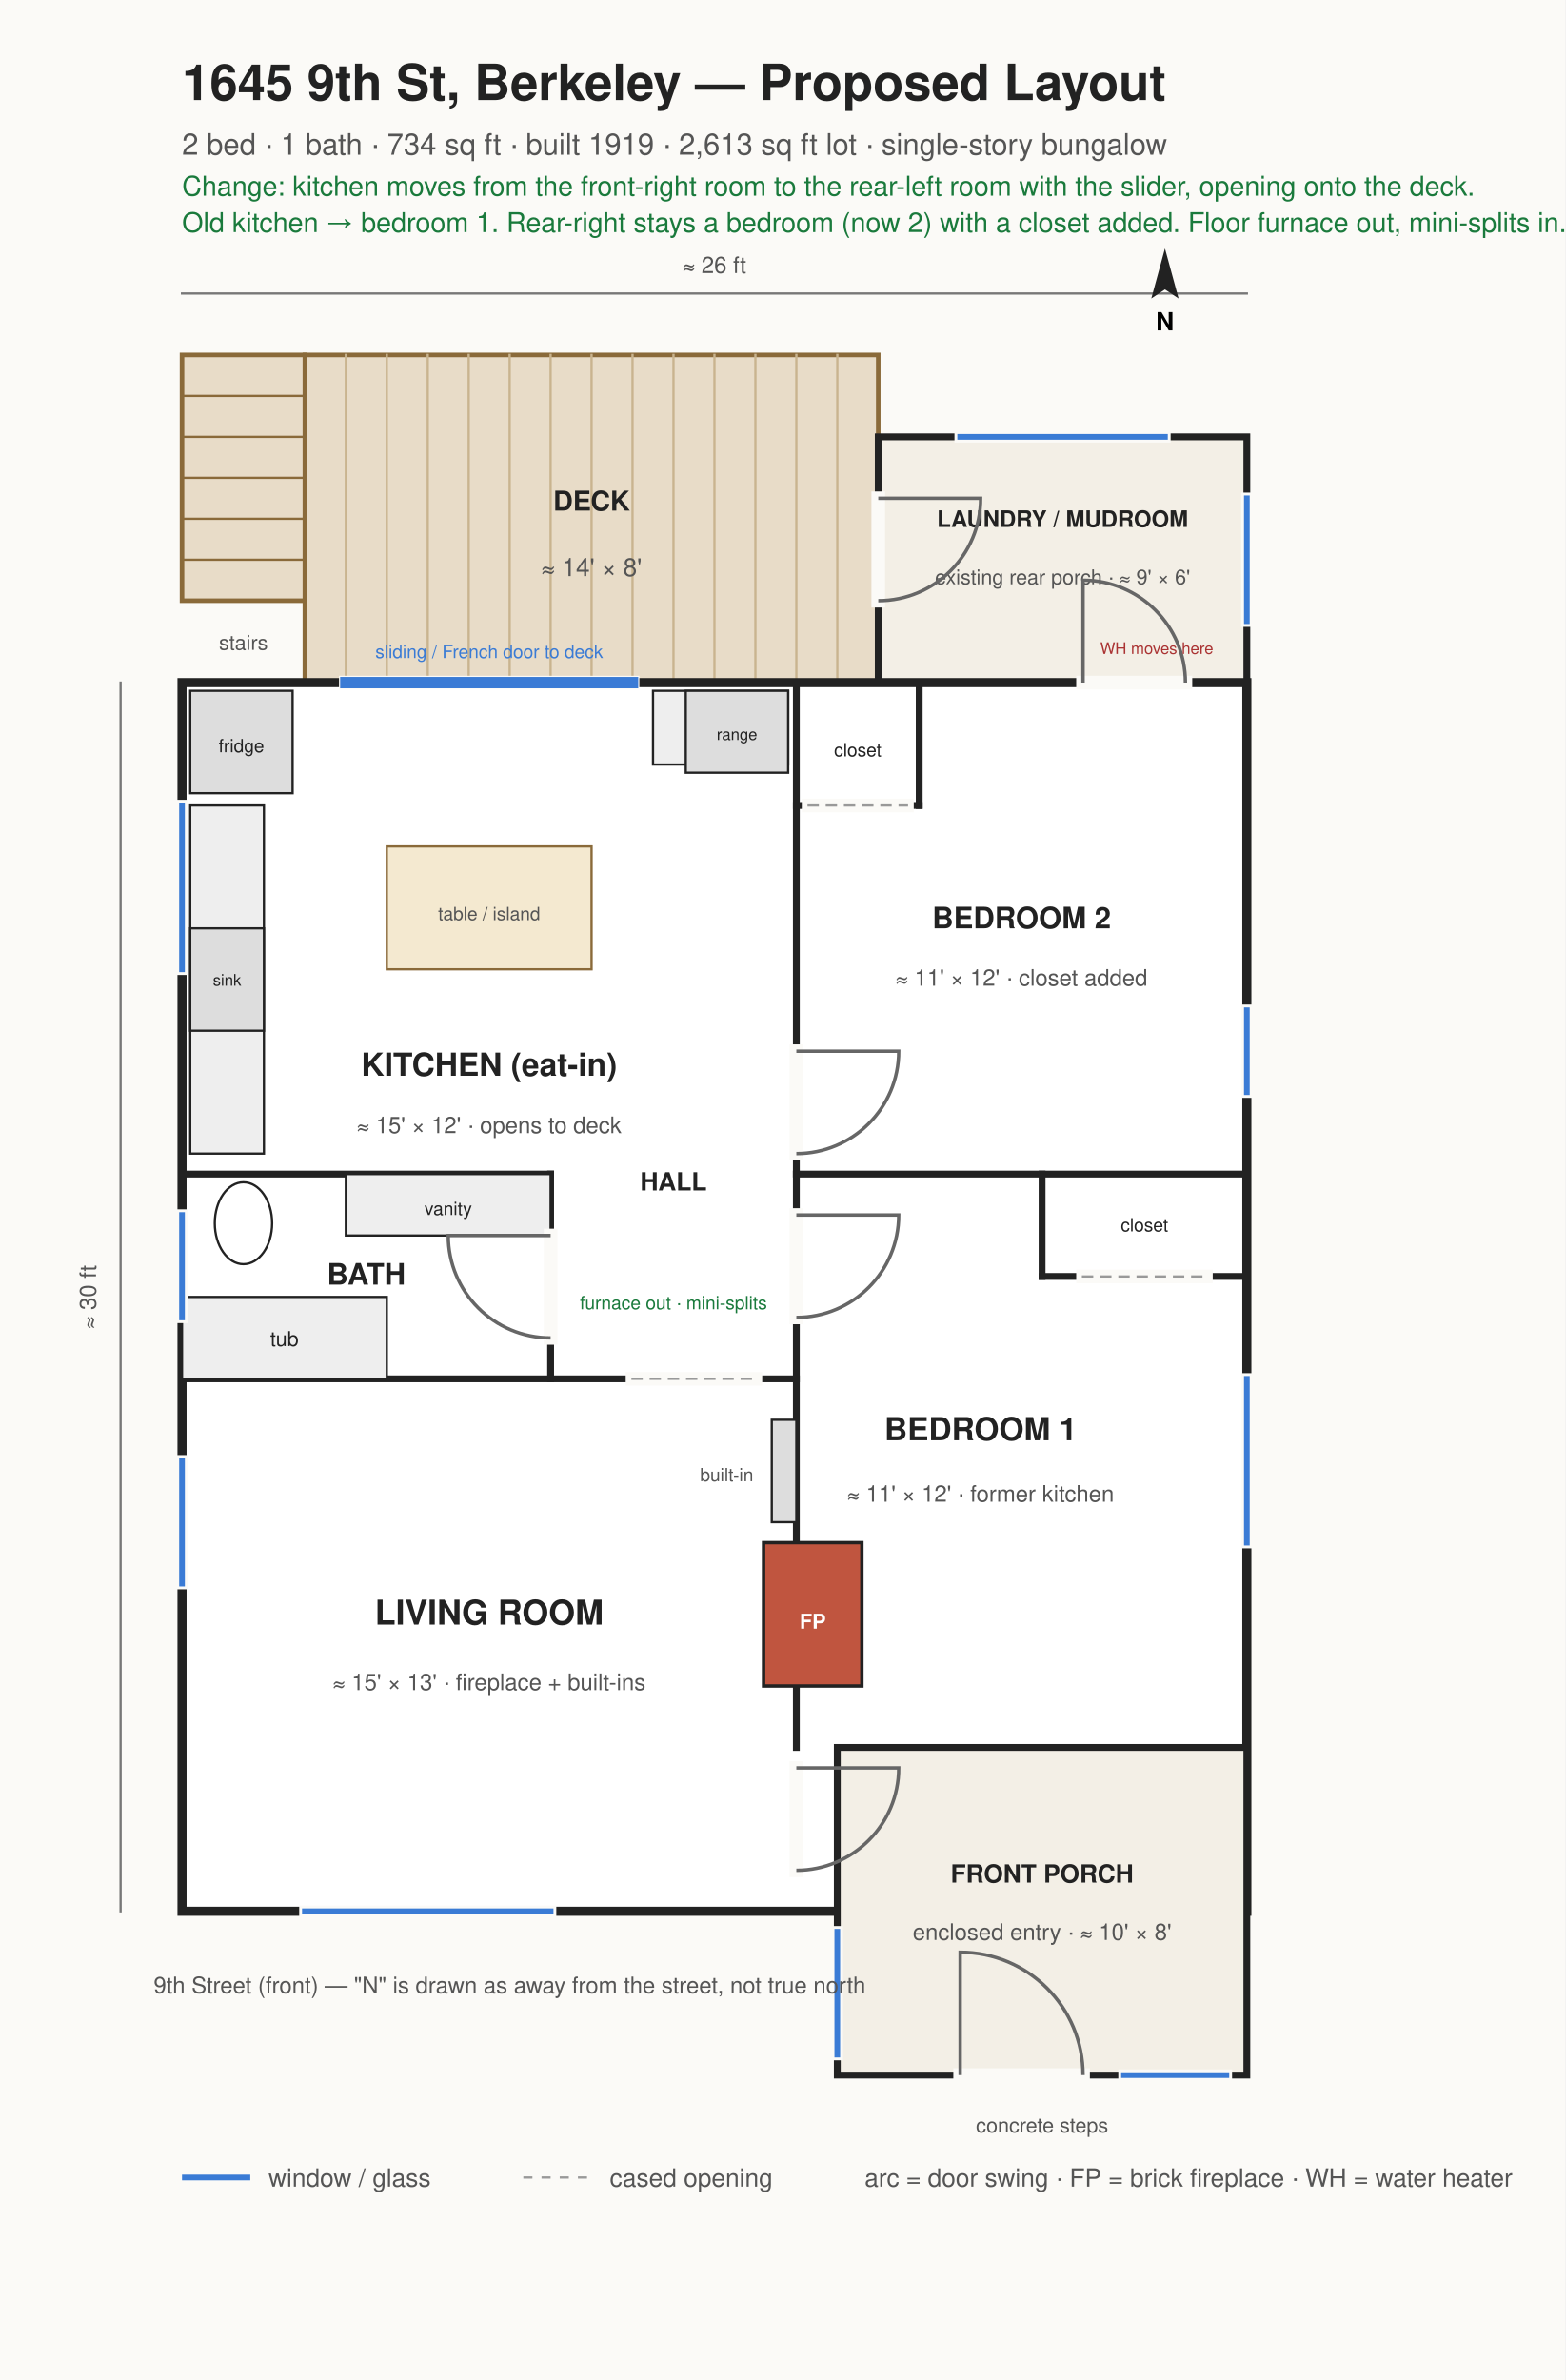
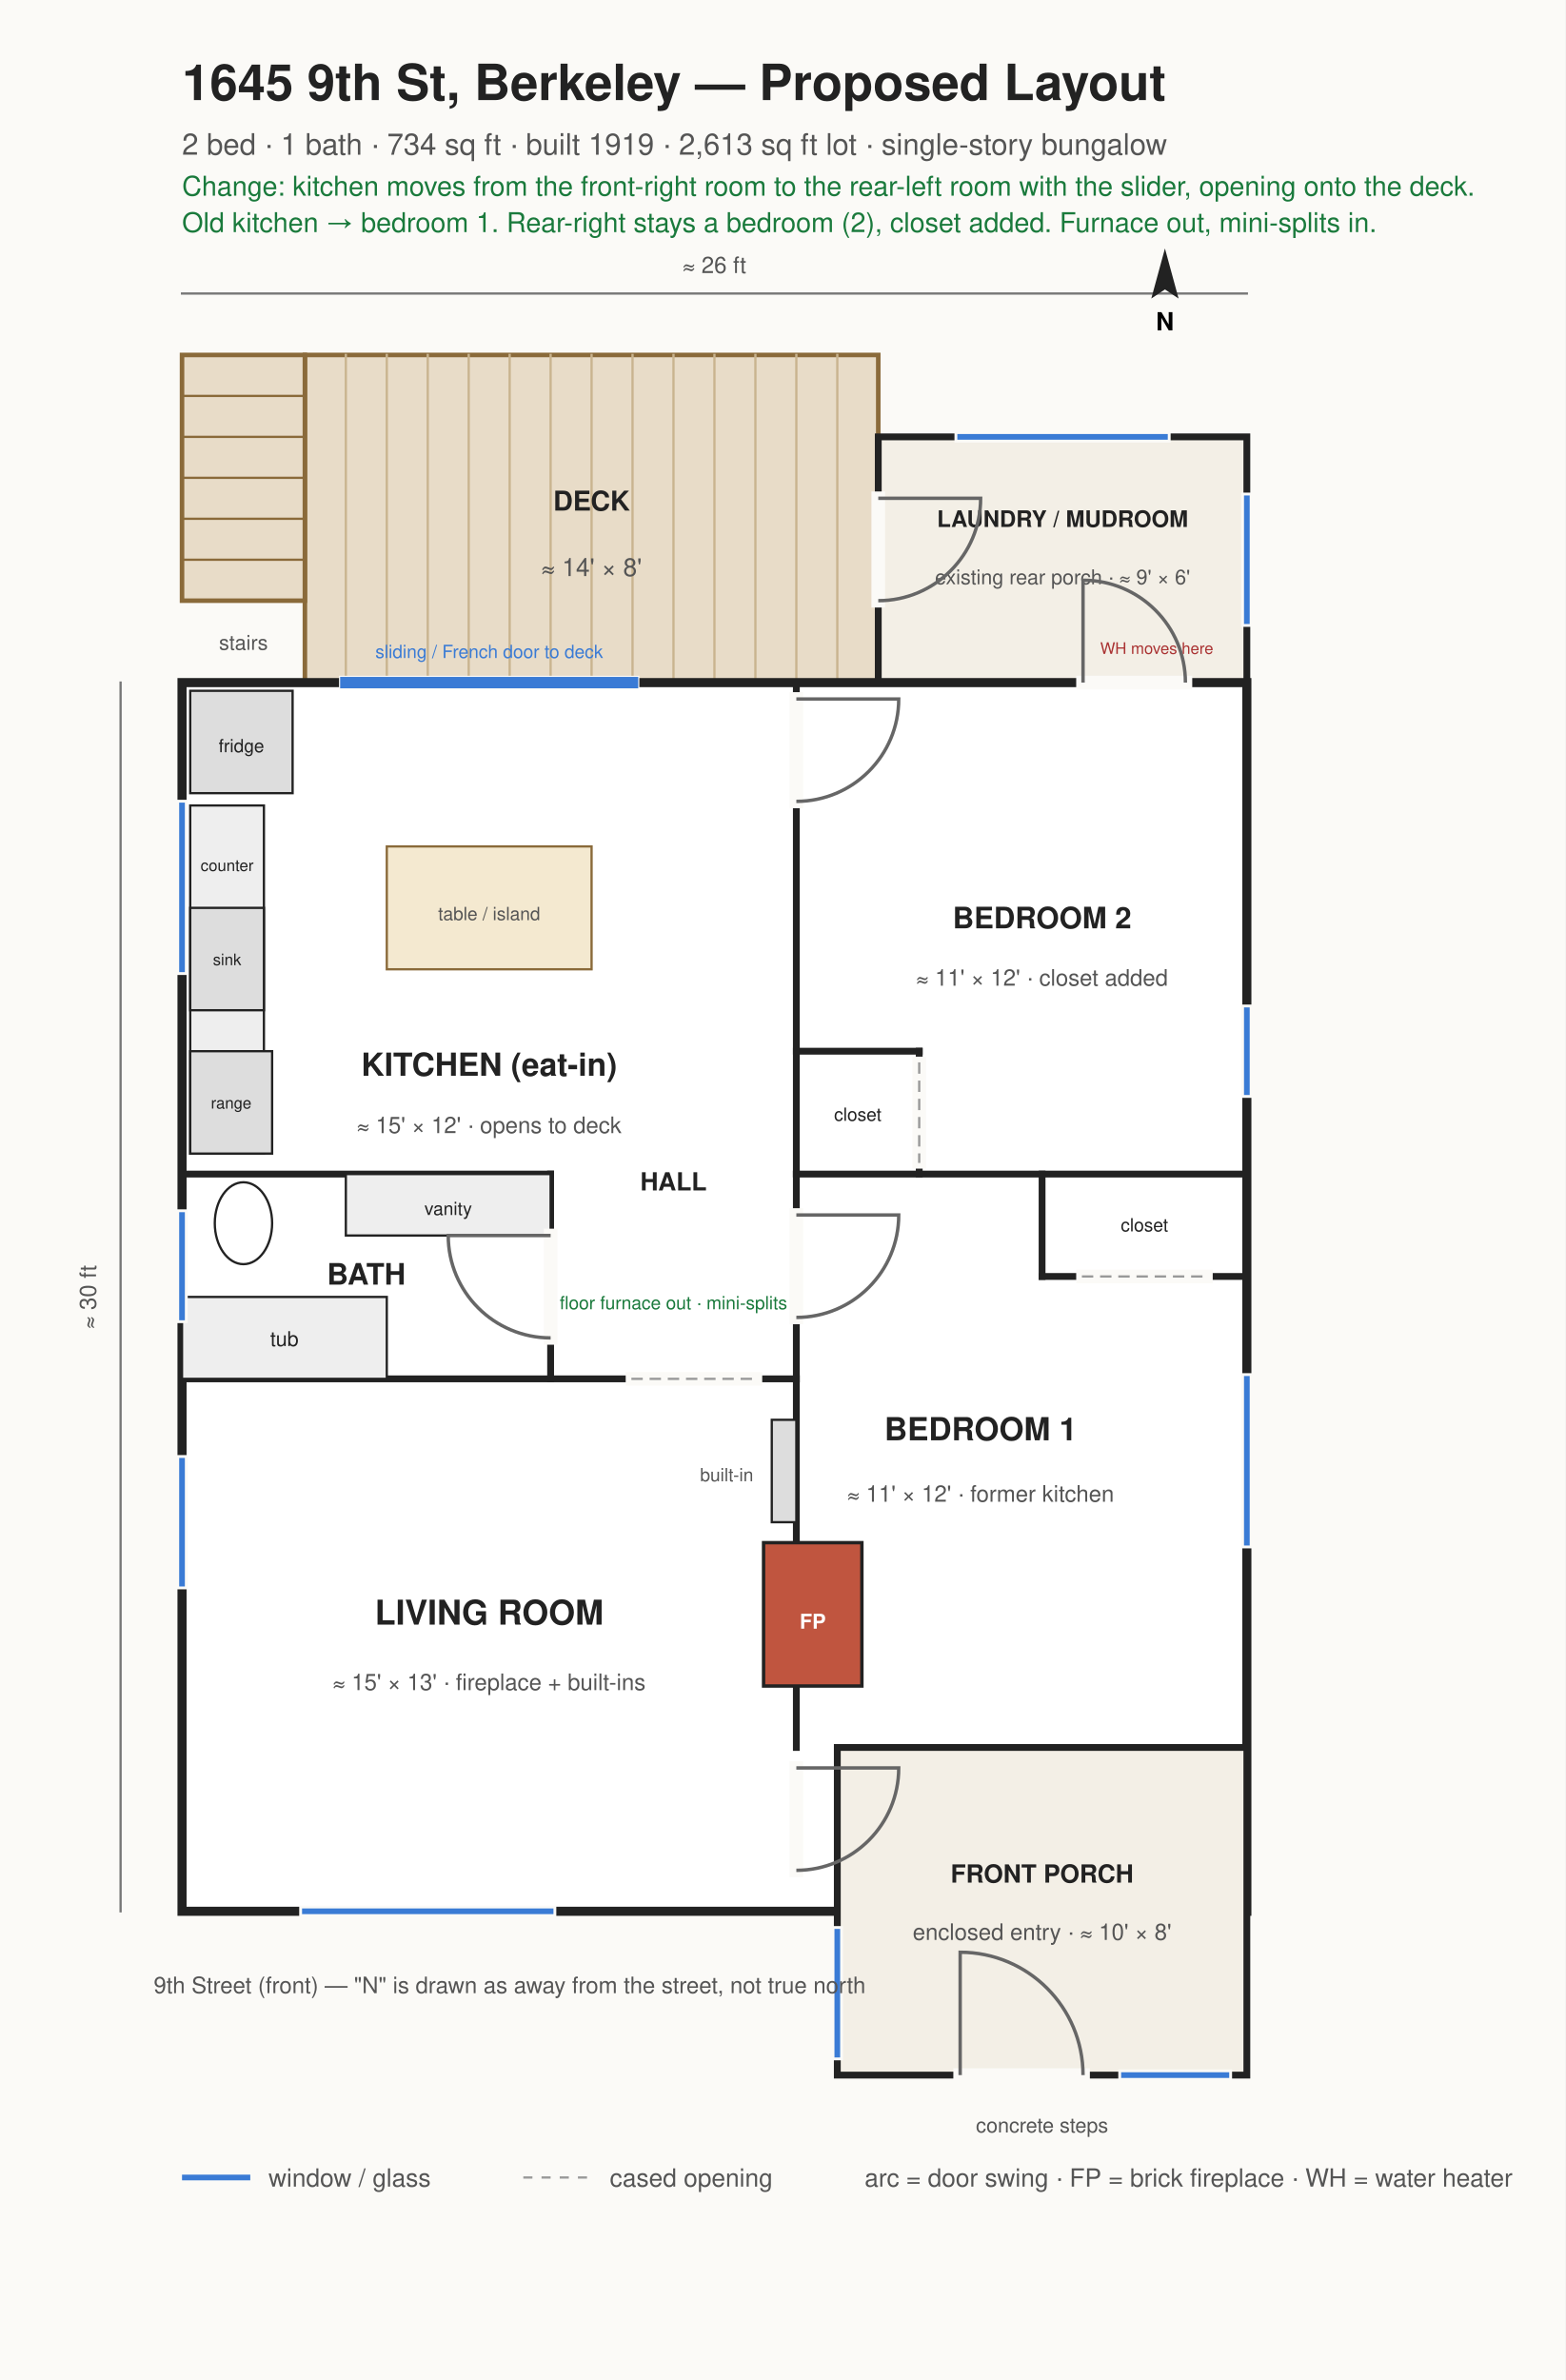
<svg xmlns="http://www.w3.org/2000/svg" width="688" height="1046" viewBox="0 0 688 1046" font-family="Helvetica, Arial, sans-serif">
  <rect width="688" height="1046" fill="#fbfaf7" />
  <text x="80" y="44" font-size="22" font-weight="bold" fill="#222">1645 9th St, Berkeley — Proposed Layout</text>
  <text x="80" y="68" font-size="13" fill="#555">2 bed · 1 bath · 734 sq ft · built 1919 · 2,613 sq ft lot · single-story bungalow</text>
  <text x="80" y="86" font-size="12" fill="#1a7a3c">Change: kitchen moves from the front-right room to the rear-left room with the slider, opening onto the deck.</text>
-   <text x="80" y="102" font-size="12" fill="#1a7a3c">Old kitchen → bedroom 1. Rear-right stays a bedroom (now 2) with a closet added. Floor furnace out, mini-splits in.</text>
+   <text x="80" y="102" font-size="12" fill="#1a7a3c">Old kitchen → bedroom 1. Rear-right stays a bedroom (2), closet added. Furnace out, mini-splits in.</text>
  <rect x="134" y="156" width="252" height="144" fill="#e8dcc8" stroke="#8a6a3a" stroke-width="2" />
  <line x1="152" y1="156" x2="152" y2="300" stroke="#c9b48f" stroke-width="1" stroke-linecap="square" />
  <line x1="170" y1="156" x2="170" y2="300" stroke="#c9b48f" stroke-width="1" stroke-linecap="square" />
  <line x1="188" y1="156" x2="188" y2="300" stroke="#c9b48f" stroke-width="1" stroke-linecap="square" />
  <line x1="206" y1="156" x2="206" y2="300" stroke="#c9b48f" stroke-width="1" stroke-linecap="square" />
  <line x1="224" y1="156" x2="224" y2="300" stroke="#c9b48f" stroke-width="1" stroke-linecap="square" />
  <line x1="242" y1="156" x2="242" y2="300" stroke="#c9b48f" stroke-width="1" stroke-linecap="square" />
  <line x1="260" y1="156" x2="260" y2="300" stroke="#c9b48f" stroke-width="1" stroke-linecap="square" />
  <line x1="278" y1="156" x2="278" y2="300" stroke="#c9b48f" stroke-width="1" stroke-linecap="square" />
  <line x1="296" y1="156" x2="296" y2="300" stroke="#c9b48f" stroke-width="1" stroke-linecap="square" />
  <line x1="314" y1="156" x2="314" y2="300" stroke="#c9b48f" stroke-width="1" stroke-linecap="square" />
  <line x1="332" y1="156" x2="332" y2="300" stroke="#c9b48f" stroke-width="1" stroke-linecap="square" />
  <line x1="350" y1="156" x2="350" y2="300" stroke="#c9b48f" stroke-width="1" stroke-linecap="square" />
  <line x1="368" y1="156" x2="368" y2="300" stroke="#c9b48f" stroke-width="1" stroke-linecap="square" />
  <text x="260" y="224.4" font-size="12" text-anchor="middle" fill="#222" font-weight="bold">DECK</text>
  <text x="260" y="253.2" font-size="11" text-anchor="middle" fill="#555" font-weight="normal">≈ 14' × 8'</text>
  <rect x="80" y="156" width="54" height="108" fill="#e8dcc8" stroke="#8a6a3a" stroke-width="2" />
  <line x1="80" y1="174" x2="134" y2="174" stroke="#8a6a3a" stroke-width="1" stroke-linecap="square" />
  <line x1="80" y1="192" x2="134" y2="192" stroke="#8a6a3a" stroke-width="1" stroke-linecap="square" />
  <line x1="80" y1="210" x2="134" y2="210" stroke="#8a6a3a" stroke-width="1" stroke-linecap="square" />
  <line x1="80" y1="228" x2="134" y2="228" stroke="#8a6a3a" stroke-width="1" stroke-linecap="square" />
  <line x1="80" y1="246" x2="134" y2="246" stroke="#8a6a3a" stroke-width="1" stroke-linecap="square" />
  <text x="107.0" y="285.6" font-size="9" text-anchor="middle" fill="#555" font-weight="normal">stairs</text>
  <rect x="386" y="192" width="162" height="108" fill="#f3efe6" stroke="#222" stroke-width="3" />
  <text x="467.0" y="231.6" font-size="10" text-anchor="middle" fill="#222" font-weight="bold">LAUNDRY / MUDROOM</text>
  <text x="467.0" y="256.8" font-size="9" text-anchor="middle" fill="#555" font-weight="normal">existing rear porch · ≈ 9' × 6'</text>
  <line x1="422" y1="192" x2="512" y2="192" stroke="#fbfaf7" stroke-width="5" stroke-linecap="square" />
  <line x1="422" y1="192" x2="512" y2="192" stroke="#3a7bd5" stroke-width="2.5" stroke-linecap="square" />
  <line x1="386" y1="219.0" x2="386" y2="264.0" stroke="#fbfaf7" stroke-width="6" stroke-linecap="square" />
  <path d="M386,219.0 L431.0,219.0 A45.0,45.0 0 0 1 386,264.0" fill="none" stroke="#666" stroke-width="1.5" />
  <line x1="548" y1="219.0" x2="548" y2="273.0" stroke="#fbfaf7" stroke-width="5" stroke-linecap="square" />
  <line x1="548" y1="219.0" x2="548" y2="273.0" stroke="#3a7bd5" stroke-width="2.5" stroke-linecap="square" />
  <rect x="80" y="300" width="468" height="540" fill="#fff" stroke="#222" stroke-width="4" />
  <rect x="368" y="768" width="180" height="144" fill="#f3efe6" stroke="#222" stroke-width="3" />
  <text x="458" y="827.4" font-size="11" text-anchor="middle" fill="#222" font-weight="bold">FRONT PORCH</text>
  <text x="458" y="852.6" font-size="10" text-anchor="middle" fill="#555" font-weight="normal">enclosed entry · ≈ 10' × 8'</text>
  <line x1="422" y1="912" x2="476" y2="912" stroke="#fbfaf7" stroke-width="6" stroke-linecap="square" />
  <path d="M422,912 L422,858 A54,54 0 0 1 476,912" fill="none" stroke="#666" stroke-width="1.5" />
  <line x1="368" y1="849.0" x2="368" y2="903.0" stroke="#fbfaf7" stroke-width="5" stroke-linecap="square" />
  <line x1="368" y1="849.0" x2="368" y2="903.0" stroke="#3a7bd5" stroke-width="2.5" stroke-linecap="square" />
  <line x1="494" y1="912" x2="539.0" y2="912" stroke="#fbfaf7" stroke-width="5" stroke-linecap="square" />
  <line x1="494" y1="912" x2="539.0" y2="912" stroke="#3a7bd5" stroke-width="2.5" stroke-linecap="square" />
  <text x="458" y="937.2" font-size="9" text-anchor="middle" fill="#555" font-weight="normal">concrete steps</text>
  <line x1="350" y1="300" x2="350" y2="516" stroke="#222" stroke-width="3" stroke-linecap="square" />
  <line x1="350" y1="516" x2="548" y2="516" stroke="#222" stroke-width="3" stroke-linecap="square" />
  <line x1="80" y1="516" x2="242" y2="516" stroke="#222" stroke-width="3" stroke-linecap="square" />
  <line x1="80" y1="606" x2="350" y2="606" stroke="#222" stroke-width="3" stroke-linecap="square" />
  <line x1="242" y1="516" x2="242" y2="606" stroke="#222" stroke-width="3" stroke-linecap="square" />
  <line x1="350" y1="516" x2="350" y2="768" stroke="#222" stroke-width="3" stroke-linecap="square" />
  <line x1="458" y1="516" x2="458" y2="561.0" stroke="#222" stroke-width="3" stroke-linecap="square" />
  <line x1="458" y1="561.0" x2="548" y2="561.0" stroke="#222" stroke-width="3" stroke-linecap="square" />
  <rect x="335.6" y="678" width="43.2" height="63.0" fill="#c0553f" stroke="#222" stroke-width="1.5" />
  <text x="357.2" y="715.8" font-size="9" text-anchor="middle" fill="#fff" font-weight="bold">FP</text>
  <rect x="339.2" y="624" width="10.8" height="45.0" fill="#ddd" stroke="#222" stroke-width="1" />
  <text x="319.4" y="651.0" font-size="8" text-anchor="middle" fill="#555" font-weight="normal">built-in</text>
  <rect x="80" y="570" width="90" height="36" fill="#eee" stroke="#222" stroke-width="1" />
  <text x="125.0" y="591.6" font-size="9" text-anchor="middle" fill="#222" font-weight="normal">tub</text>
  <rect x="152" y="516" width="90" height="27.0" fill="#eee" stroke="#222" stroke-width="1" />
  <text x="197.0" y="534" font-size="8" text-anchor="middle" fill="#222" font-weight="normal">vanity</text>
  <ellipse cx="107.0" cy="537.6" rx="12.6" ry="18" fill="#fff" stroke="#222" stroke-width="1" />
-   <text x="296" y="575.4" font-size="8" text-anchor="middle" fill="#1a7a3c" font-weight="normal">furnace out · mini-splits</text>
+   <text x="296" y="575.4" font-size="8" text-anchor="middle" fill="#1a7a3c" font-weight="normal">floor furnace out · mini-splits</text>
  <text x="161.0" y="564.6" font-size="13" text-anchor="middle" fill="#222" font-weight="bold">BATH</text>
  <text x="296" y="523.2" font-size="11" text-anchor="middle" fill="#222" font-weight="bold">HALL</text>
  <line x1="152" y1="300" x2="278" y2="300" stroke="#fbfaf7" stroke-width="6" stroke-linecap="square" />
  <line x1="152" y1="300" x2="278" y2="300" stroke="#3a7bd5" stroke-width="5" stroke-linecap="square" />
  <text x="215.0" y="289.2" font-size="8" text-anchor="middle" fill="#3a7bd5" font-weight="normal">sliding / French door to deck</text>
  <rect x="83.6" y="303.6" width="45.0" height="45.0" fill="#ddd" stroke="#222" stroke-width="1" />
  <text x="106.1" y="330.6" font-size="8" text-anchor="middle" fill="#222" font-weight="normal">fridge</text>
  <rect x="83.6" y="354" width="32.4" height="153.0" fill="#eee" stroke="#222" stroke-width="1" />
-   <text x="99.8" y="426" font-size="7" text-anchor="middle" fill="#222" font-weight="normal">counter</text>
-   <rect x="83.6" y="408" width="32.4" height="45.0" fill="#ddd" stroke="#222" stroke-width="1" />
-   <text x="99.8" y="433.2" font-size="7" text-anchor="middle" fill="#222" font-weight="normal">sink</text>
-   <rect x="287.0" y="303.6" width="59.4" height="32.4" fill="#eee" stroke="#222" stroke-width="1" />
-   <rect x="301.4" y="303.6" width="45" height="36.0" fill="#ddd" stroke="#222" stroke-width="1" />
-   <text x="323.9" y="325.2" font-size="7" text-anchor="middle" fill="#222" font-weight="normal">range</text>
+   <text x="99.8" y="382.8" font-size="7" text-anchor="middle" fill="#222" font-weight="normal">counter</text>
+   <rect x="83.6" y="399.0" width="32.4" height="45.0" fill="#ddd" stroke="#222" stroke-width="1" />
+   <text x="99.8" y="424.2" font-size="7" text-anchor="middle" fill="#222" font-weight="normal">sink</text>
+   <rect x="83.6" y="462" width="36.0" height="45.0" fill="#ddd" stroke="#222" stroke-width="1" />
+   <text x="101.6" y="487.2" font-size="7" text-anchor="middle" fill="#222" font-weight="normal">range</text>
  <rect x="170" y="372" width="90" height="54" fill="#f4e9d0" stroke="#8a6a3a" stroke-width="1" />
  <text x="215.0" y="404.4" font-size="8" text-anchor="middle" fill="#555" font-weight="normal">table / island</text>
  <text x="215.0" y="472.8" font-size="14" text-anchor="middle" fill="#222" font-weight="bold">KITCHEN (eat-in)</text>
  <text x="215.0" y="498" font-size="10" text-anchor="middle" fill="#555" font-weight="normal">≈ 15' × 12' · opens to deck</text>
-   <line x1="350" y1="462" x2="350" y2="507.0" stroke="#fbfaf7" stroke-width="6" stroke-linecap="square" />
-   <path d="M350,462 L395.0,462 A45.0,45.0 0 0 1 350,507.0" fill="none" stroke="#666" stroke-width="1.5" />
-   <line x1="350" y1="354" x2="404" y2="354" stroke="#222" stroke-width="3" stroke-linecap="square" />
-   <line x1="404" y1="300" x2="404" y2="354" stroke="#222" stroke-width="3" stroke-linecap="square" />
-   <line x1="355.4" y1="354" x2="398.6" y2="354" stroke="#fbfaf7" stroke-width="6" stroke-linecap="square" />
-   <line x1="355.4" y1="354" x2="398.6" y2="354" stroke="#999" stroke-width="1" stroke-linecap="square" stroke-dasharray="4,4" />
-   <text x="377.0" y="332.4" font-size="8" text-anchor="middle" fill="#222" font-weight="normal">closet</text>
+   <line x1="350" y1="307.2" x2="350" y2="352.2" stroke="#fbfaf7" stroke-width="6" stroke-linecap="square" />
+   <path d="M350,307.2 L395.0,307.2 A45.0,45.0 0 0 1 350,352.2" fill="none" stroke="#666" stroke-width="1.5" />
+   <line x1="350" y1="462" x2="404" y2="462" stroke="#222" stroke-width="3" stroke-linecap="square" />
+   <line x1="404" y1="462" x2="404" y2="516" stroke="#222" stroke-width="3" stroke-linecap="square" />
+   <line x1="404" y1="467.4" x2="404" y2="510.6" stroke="#fbfaf7" stroke-width="6" stroke-linecap="square" />
+   <line x1="404" y1="467.4" x2="404" y2="510.6" stroke="#999" stroke-width="1" stroke-linecap="square" stroke-dasharray="4,4" />
+   <text x="377.0" y="492.6" font-size="8" text-anchor="middle" fill="#222" font-weight="normal">closet</text>
  <line x1="476" y1="300" x2="521.0" y2="300" stroke="#fbfaf7" stroke-width="6" stroke-linecap="square" />
  <path d="M476,300 L476,255.0 A45.0,45.0 0 0 1 521.0,300" fill="none" stroke="#666" stroke-width="1.5" />
-   <text x="449.0" y="408" font-size="13" text-anchor="middle" fill="#222" font-weight="bold">BEDROOM 2</text>
-   <text x="449.0" y="433.2" font-size="10" text-anchor="middle" fill="#555" font-weight="normal">≈ 11' × 12' · closet added</text>
+   <text x="458" y="408" font-size="13" text-anchor="middle" fill="#222" font-weight="bold">BEDROOM 2</text>
+   <text x="458" y="433.2" font-size="10" text-anchor="middle" fill="#555" font-weight="normal">≈ 11' × 12' · closet added</text>
  <text x="508.4" y="287.4" font-size="7" text-anchor="middle" fill="#a33" font-weight="normal">WH moves here</text>
  <line x1="242" y1="543.0" x2="242" y2="588.0" stroke="#fbfaf7" stroke-width="6" stroke-linecap="square" />
  <path d="M242,543.0 L197.0,543.0 A45.0,45.0 0 0 0 242,588.0" fill="none" stroke="#666" stroke-width="1.5" />
  <line x1="350" y1="534" x2="350" y2="579.0" stroke="#fbfaf7" stroke-width="6" stroke-linecap="square" />
  <path d="M350,534 L395.0,534 A45.0,45.0 0 0 1 350,579.0" fill="none" stroke="#666" stroke-width="1.5" />
  <line x1="476" y1="561.0" x2="530" y2="561.0" stroke="#fbfaf7" stroke-width="6" stroke-linecap="square" />
  <line x1="476" y1="561.0" x2="530" y2="561.0" stroke="#999" stroke-width="1" stroke-linecap="square" stroke-dasharray="4,4" />
  <line x1="278" y1="606" x2="332" y2="606" stroke="#fbfaf7" stroke-width="6" stroke-linecap="square" />
  <line x1="278" y1="606" x2="332" y2="606" stroke="#999" stroke-width="1" stroke-linecap="square" stroke-dasharray="4,4" />
  <line x1="350" y1="777.0" x2="350" y2="822.0" stroke="#fbfaf7" stroke-width="6" stroke-linecap="square" />
  <path d="M350,777.0 L395.0,777.0 A45.0,45.0 0 0 1 350,822.0" fill="none" stroke="#666" stroke-width="1.5" />
  <line x1="80" y1="354" x2="80" y2="426" stroke="#fbfaf7" stroke-width="5" stroke-linecap="square" />
  <line x1="80" y1="354" x2="80" y2="426" stroke="#3a7bd5" stroke-width="2.5" stroke-linecap="square" />
  <line x1="80" y1="534" x2="80" y2="579.0" stroke="#fbfaf7" stroke-width="5" stroke-linecap="square" />
  <line x1="80" y1="534" x2="80" y2="579.0" stroke="#3a7bd5" stroke-width="2.5" stroke-linecap="square" />
  <line x1="80" y1="642" x2="80" y2="696" stroke="#fbfaf7" stroke-width="5" stroke-linecap="square" />
  <line x1="80" y1="642" x2="80" y2="696" stroke="#3a7bd5" stroke-width="2.5" stroke-linecap="square" />
  <line x1="134" y1="840" x2="242" y2="840" stroke="#fbfaf7" stroke-width="5" stroke-linecap="square" />
  <line x1="134" y1="840" x2="242" y2="840" stroke="#3a7bd5" stroke-width="2.5" stroke-linecap="square" />
  <line x1="548" y1="606" x2="548" y2="678" stroke="#fbfaf7" stroke-width="5" stroke-linecap="square" />
  <line x1="548" y1="606" x2="548" y2="678" stroke="#3a7bd5" stroke-width="2.5" stroke-linecap="square" />
  <line x1="548" y1="444" x2="548" y2="480" stroke="#fbfaf7" stroke-width="5" stroke-linecap="square" />
  <line x1="548" y1="444" x2="548" y2="480" stroke="#3a7bd5" stroke-width="2.5" stroke-linecap="square" />
  <text x="431.0" y="633.0" font-size="14" text-anchor="middle" fill="#222" font-weight="bold">BEDROOM 1</text>
  <text x="431.0" y="660" font-size="10" text-anchor="middle" fill="#555" font-weight="normal">≈ 11' × 12' · former kitchen</text>
  <text x="503.0" y="541.2" font-size="8" text-anchor="middle" fill="#222" font-weight="normal">closet</text>
  <text x="215.0" y="714" font-size="15" text-anchor="middle" fill="#222" font-weight="bold">LIVING ROOM</text>
  <text x="215.0" y="742.8" font-size="10" text-anchor="middle" fill="#555" font-weight="normal">≈ 15' × 13' · fireplace + built-ins</text>
  <line x1="53.0" y1="300" x2="53.0" y2="840" stroke="#777" stroke-width="1" stroke-linecap="square" />
  <text transform="translate(42.2,570) rotate(-90)" font-size="10" text-anchor="middle" fill="#555">≈ 30 ft</text>
  <line x1="80" y1="129.0" x2="548" y2="129.0" stroke="#777" stroke-width="1" stroke-linecap="square" />
  <text x="314" y="120" font-size="10" text-anchor="middle" fill="#555" font-weight="normal">≈ 26 ft</text>
  <g transform="translate(512,127.2)">
    <polygon points="0,-18 6,4 0,0 -6,4" fill="#222" />
    <text x="0" y="18" font-size="11" text-anchor="middle" font-weight="bold">N</text>
  </g>
  <text x="224" y="876" font-size="10" text-anchor="middle" fill="#555" font-weight="normal">9th Street (front) — "N" is drawn as away from the street, not true north</text>
  <line x1="80" y1="957.0" x2="110" y2="957.0" stroke="#3a7bd5" stroke-width="2.5" />
  <text x="118" y="961.0" font-size="11" fill="#555">window / glass</text>
  <line x1="230" y1="957.0" x2="260" y2="957.0" stroke="#999" stroke-width="1" stroke-dasharray="4,4" />
  <text x="268" y="961.0" font-size="11" fill="#555">cased opening</text>
  <text x="380" y="961.0" font-size="11" fill="#555">arc = door swing · FP = brick fireplace · WH = water heater</text>
</svg>
